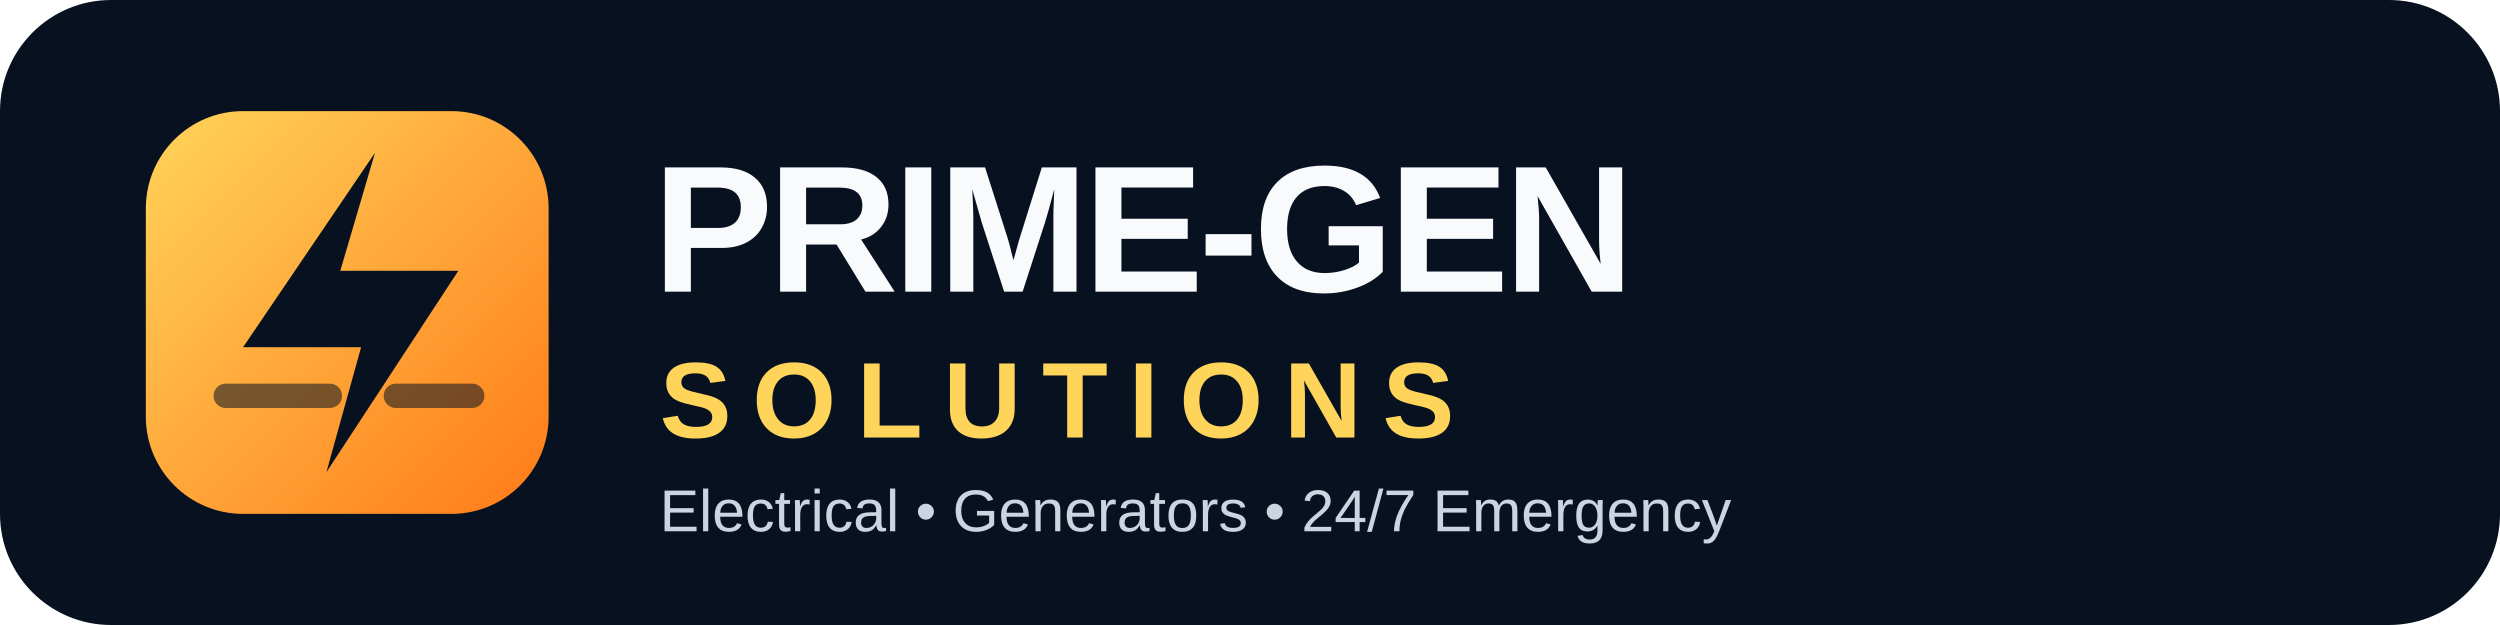
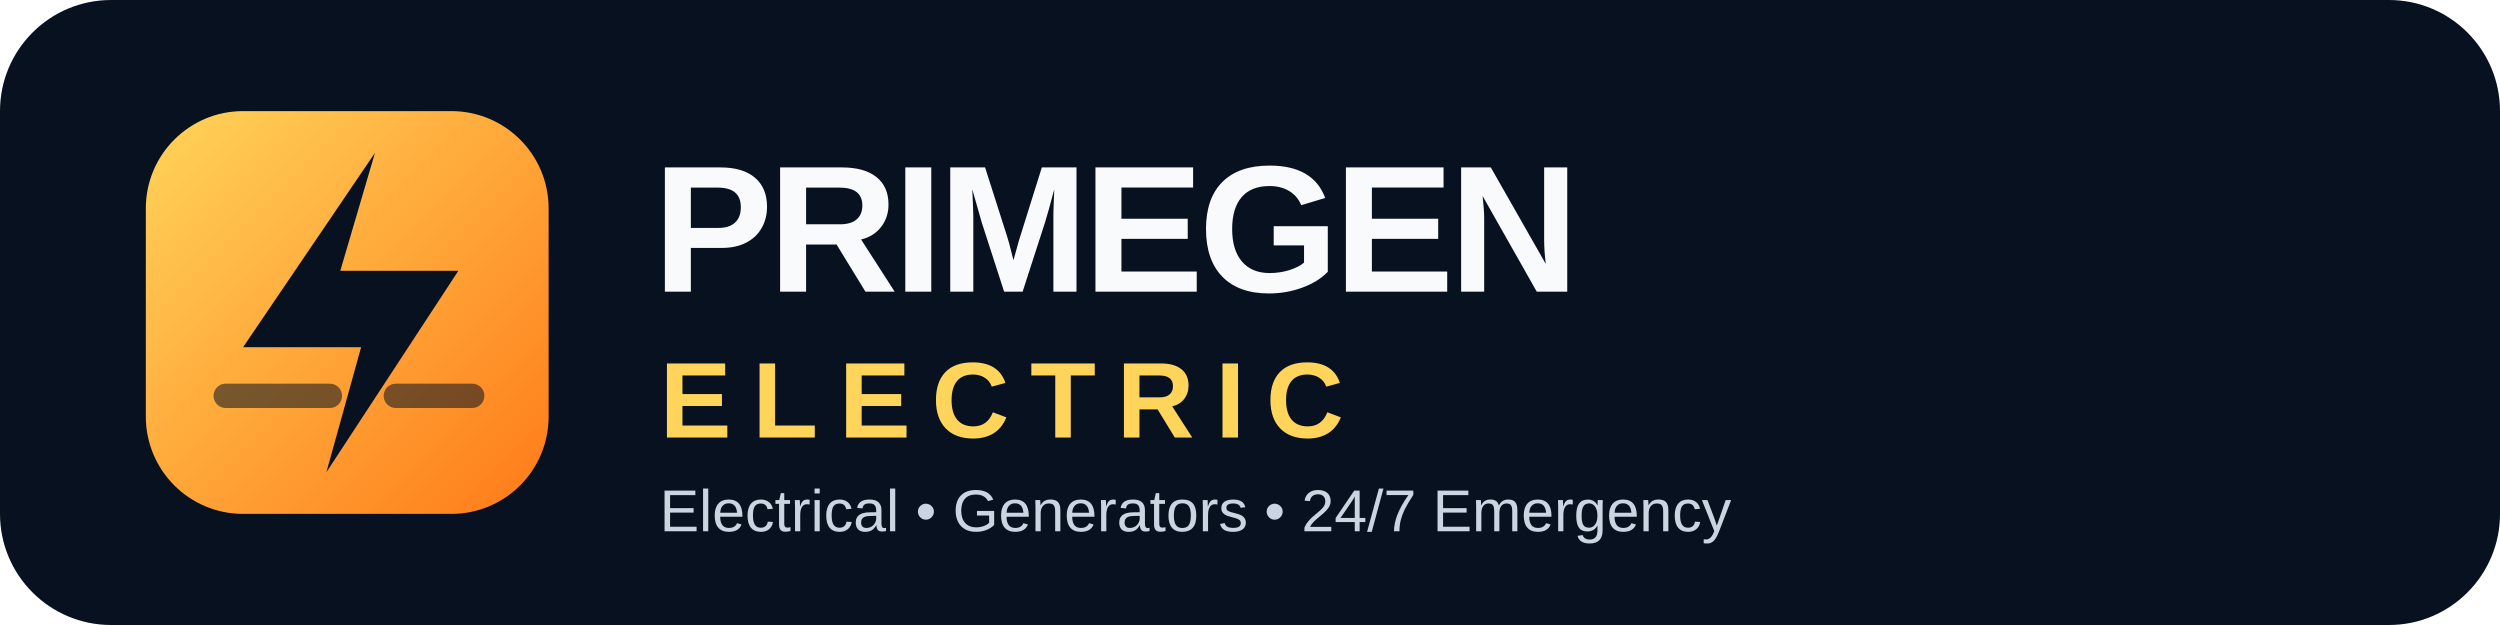
<svg xmlns="http://www.w3.org/2000/svg" viewBox="0 0 720 180" role="img" aria-labelledby="title">
  <defs>
    <linearGradient id="g" x1="0" x2="1" y1="0" y2="1">
      <stop offset="0" stop-color="#ffd45a" />
      <stop offset="1" stop-color="#ff7a18" />
    </linearGradient>
  </defs>
  <rect width="720" height="180" rx="32" fill="#07111f" />
  <g transform="translate(42 32)">
    <rect width="116" height="116" rx="28" fill="url(#g)" />
    <path d="M66 12 28 68h34l-10 36 38-58H56l10-34Z" fill="#07111f" />
    <path d="M23 82h30M72 82h22" stroke="#07111f" stroke-width="7" stroke-linecap="round" opacity=".55" />
  </g>
-   <text x="188" y="84" font-family="Arial, Helvetica, sans-serif" font-size="52" font-weight="900" letter-spacing="-1.5" fill="#f8fafc">PRIME-GEN</text>
-   <text x="190" y="126" font-family="Arial, Helvetica, sans-serif" font-size="31" font-weight="700" letter-spacing="6" fill="#ffd45a">SOLUTIONS</text>
+   <text x="188" y="84" font-family="Arial, Helvetica, sans-serif" font-size="52" font-weight="900" letter-spacing="-1.5" fill="#f8fafc">PRIMEGEN</text>
+   <text x="190" y="126" font-family="Arial, Helvetica, sans-serif" font-size="31" font-weight="700" letter-spacing="6" fill="#ffd45a">ELECTRIC</text>
  <text x="190" y="153" font-family="Arial, Helvetica, sans-serif" font-size="17" fill="#cbd5e1">Electrical • Generators • 24/7 Emergency</text>
</svg>
